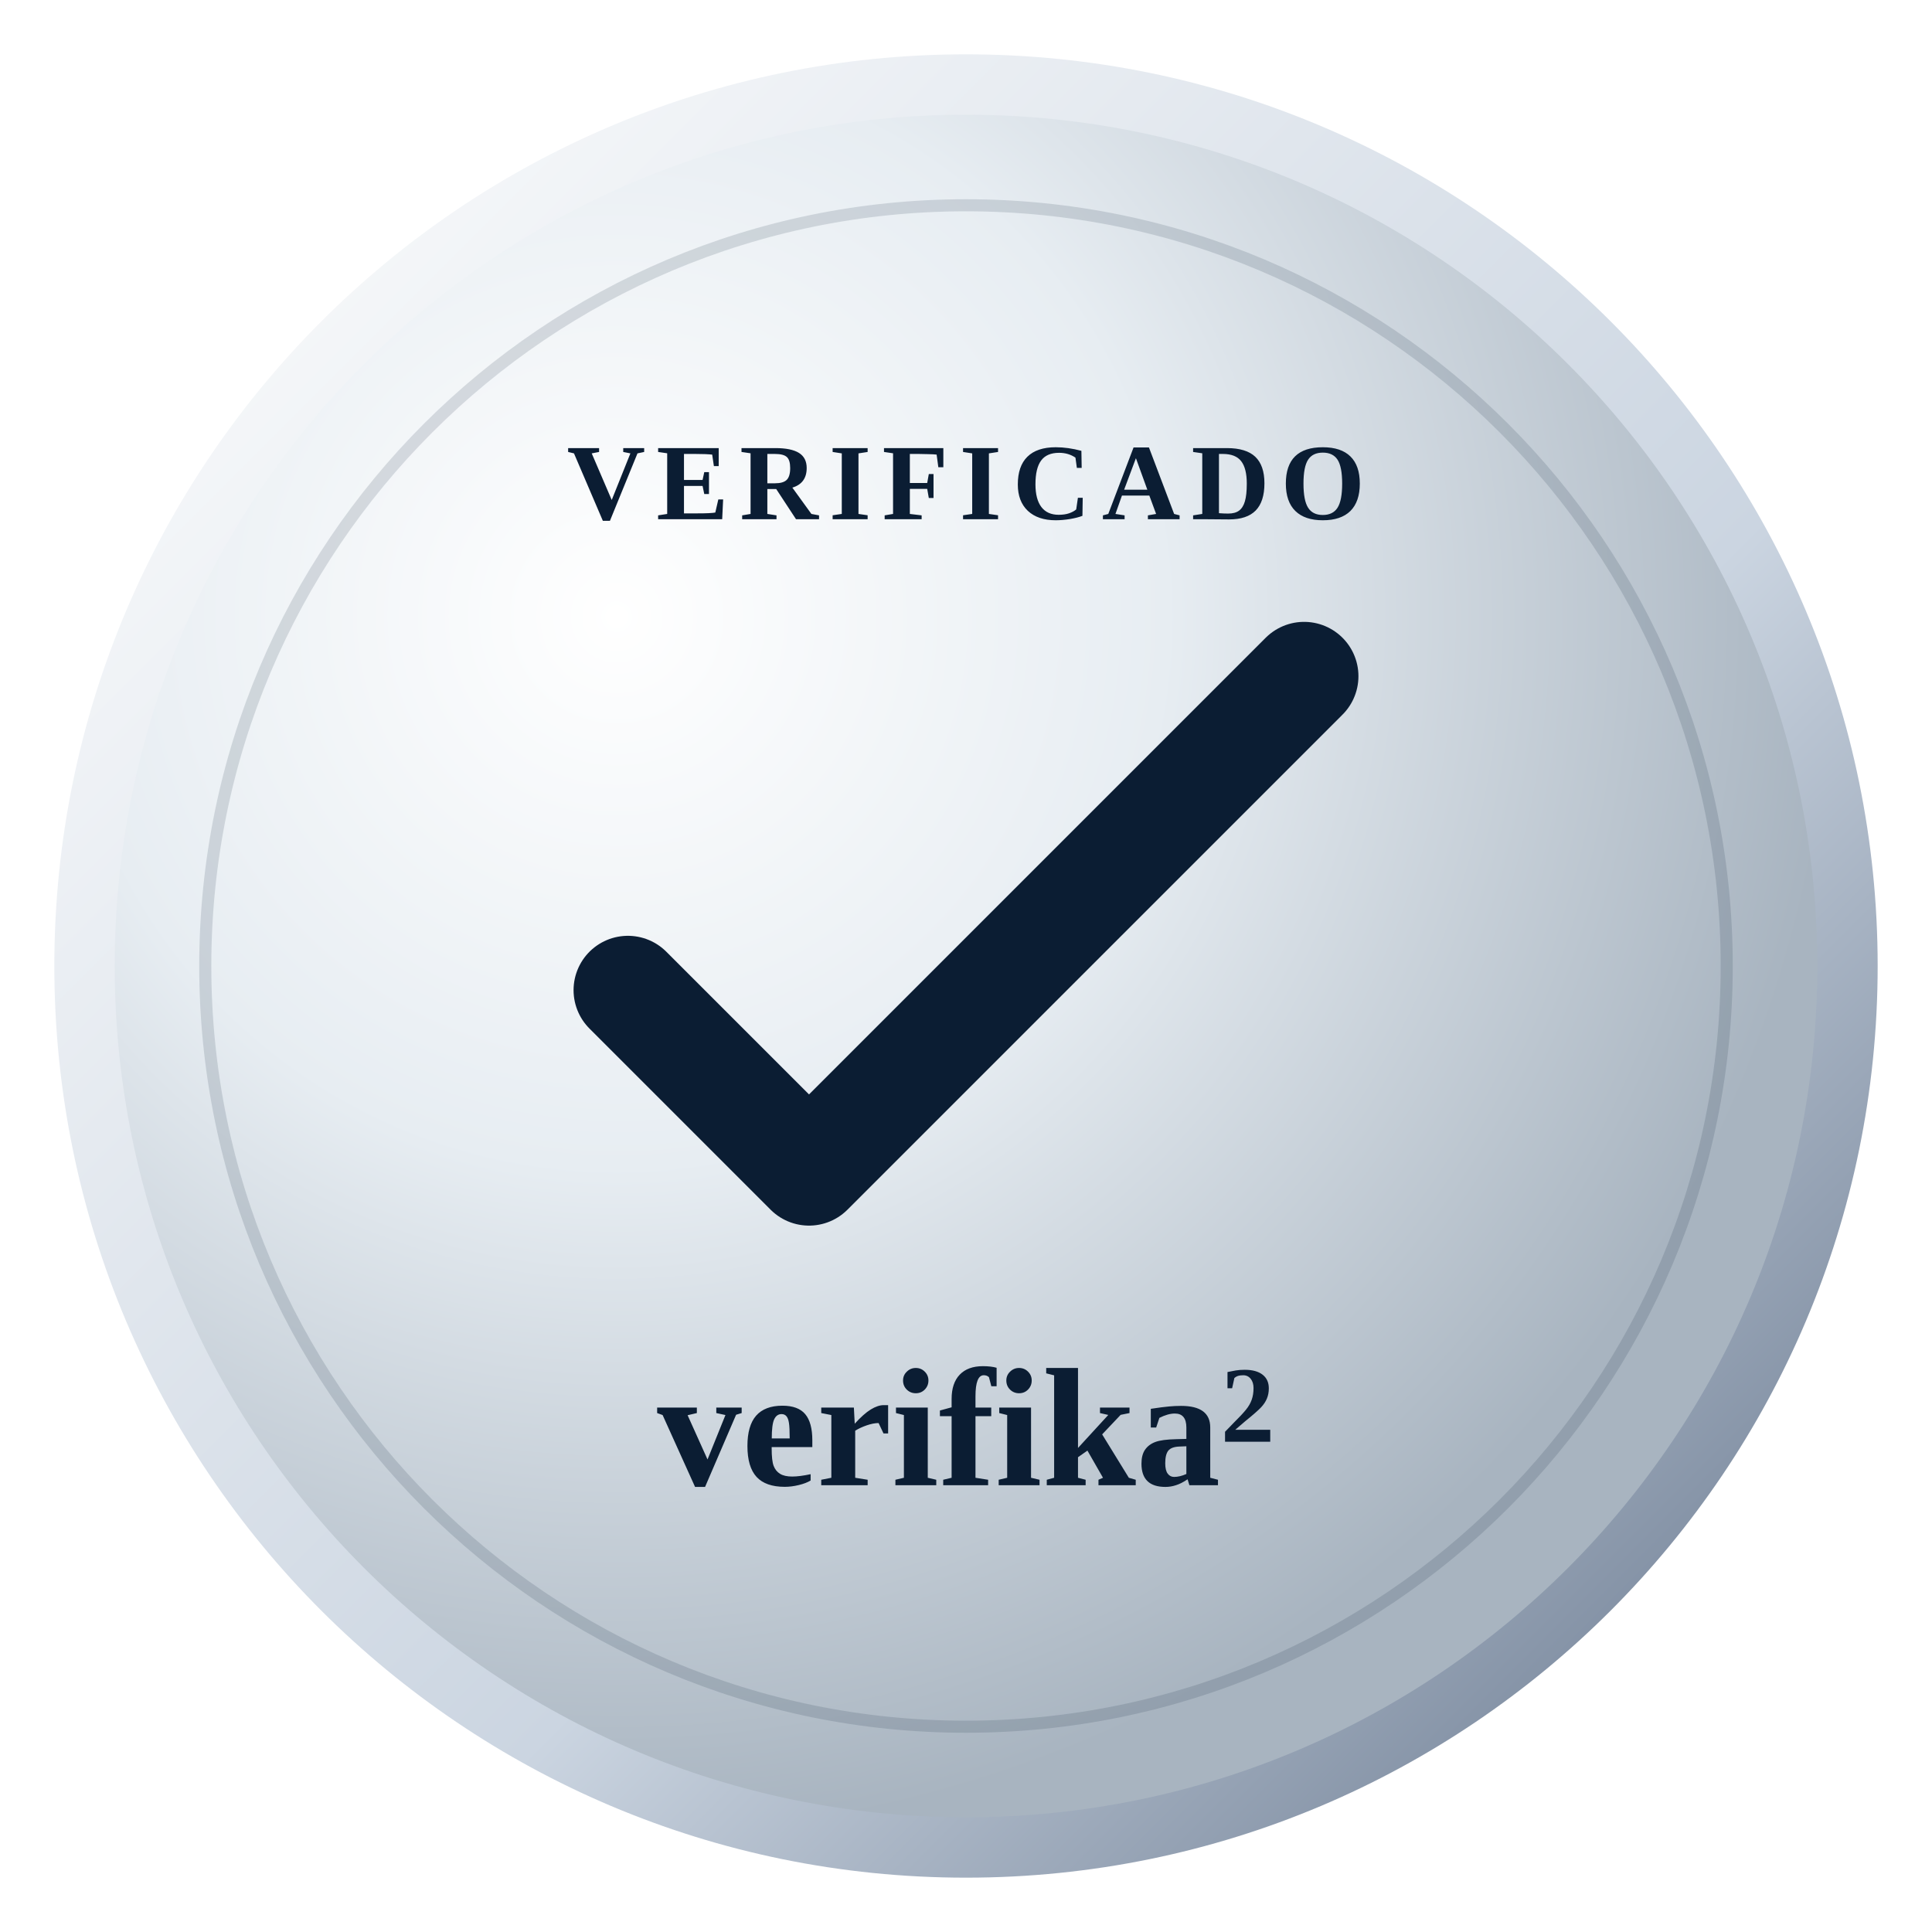
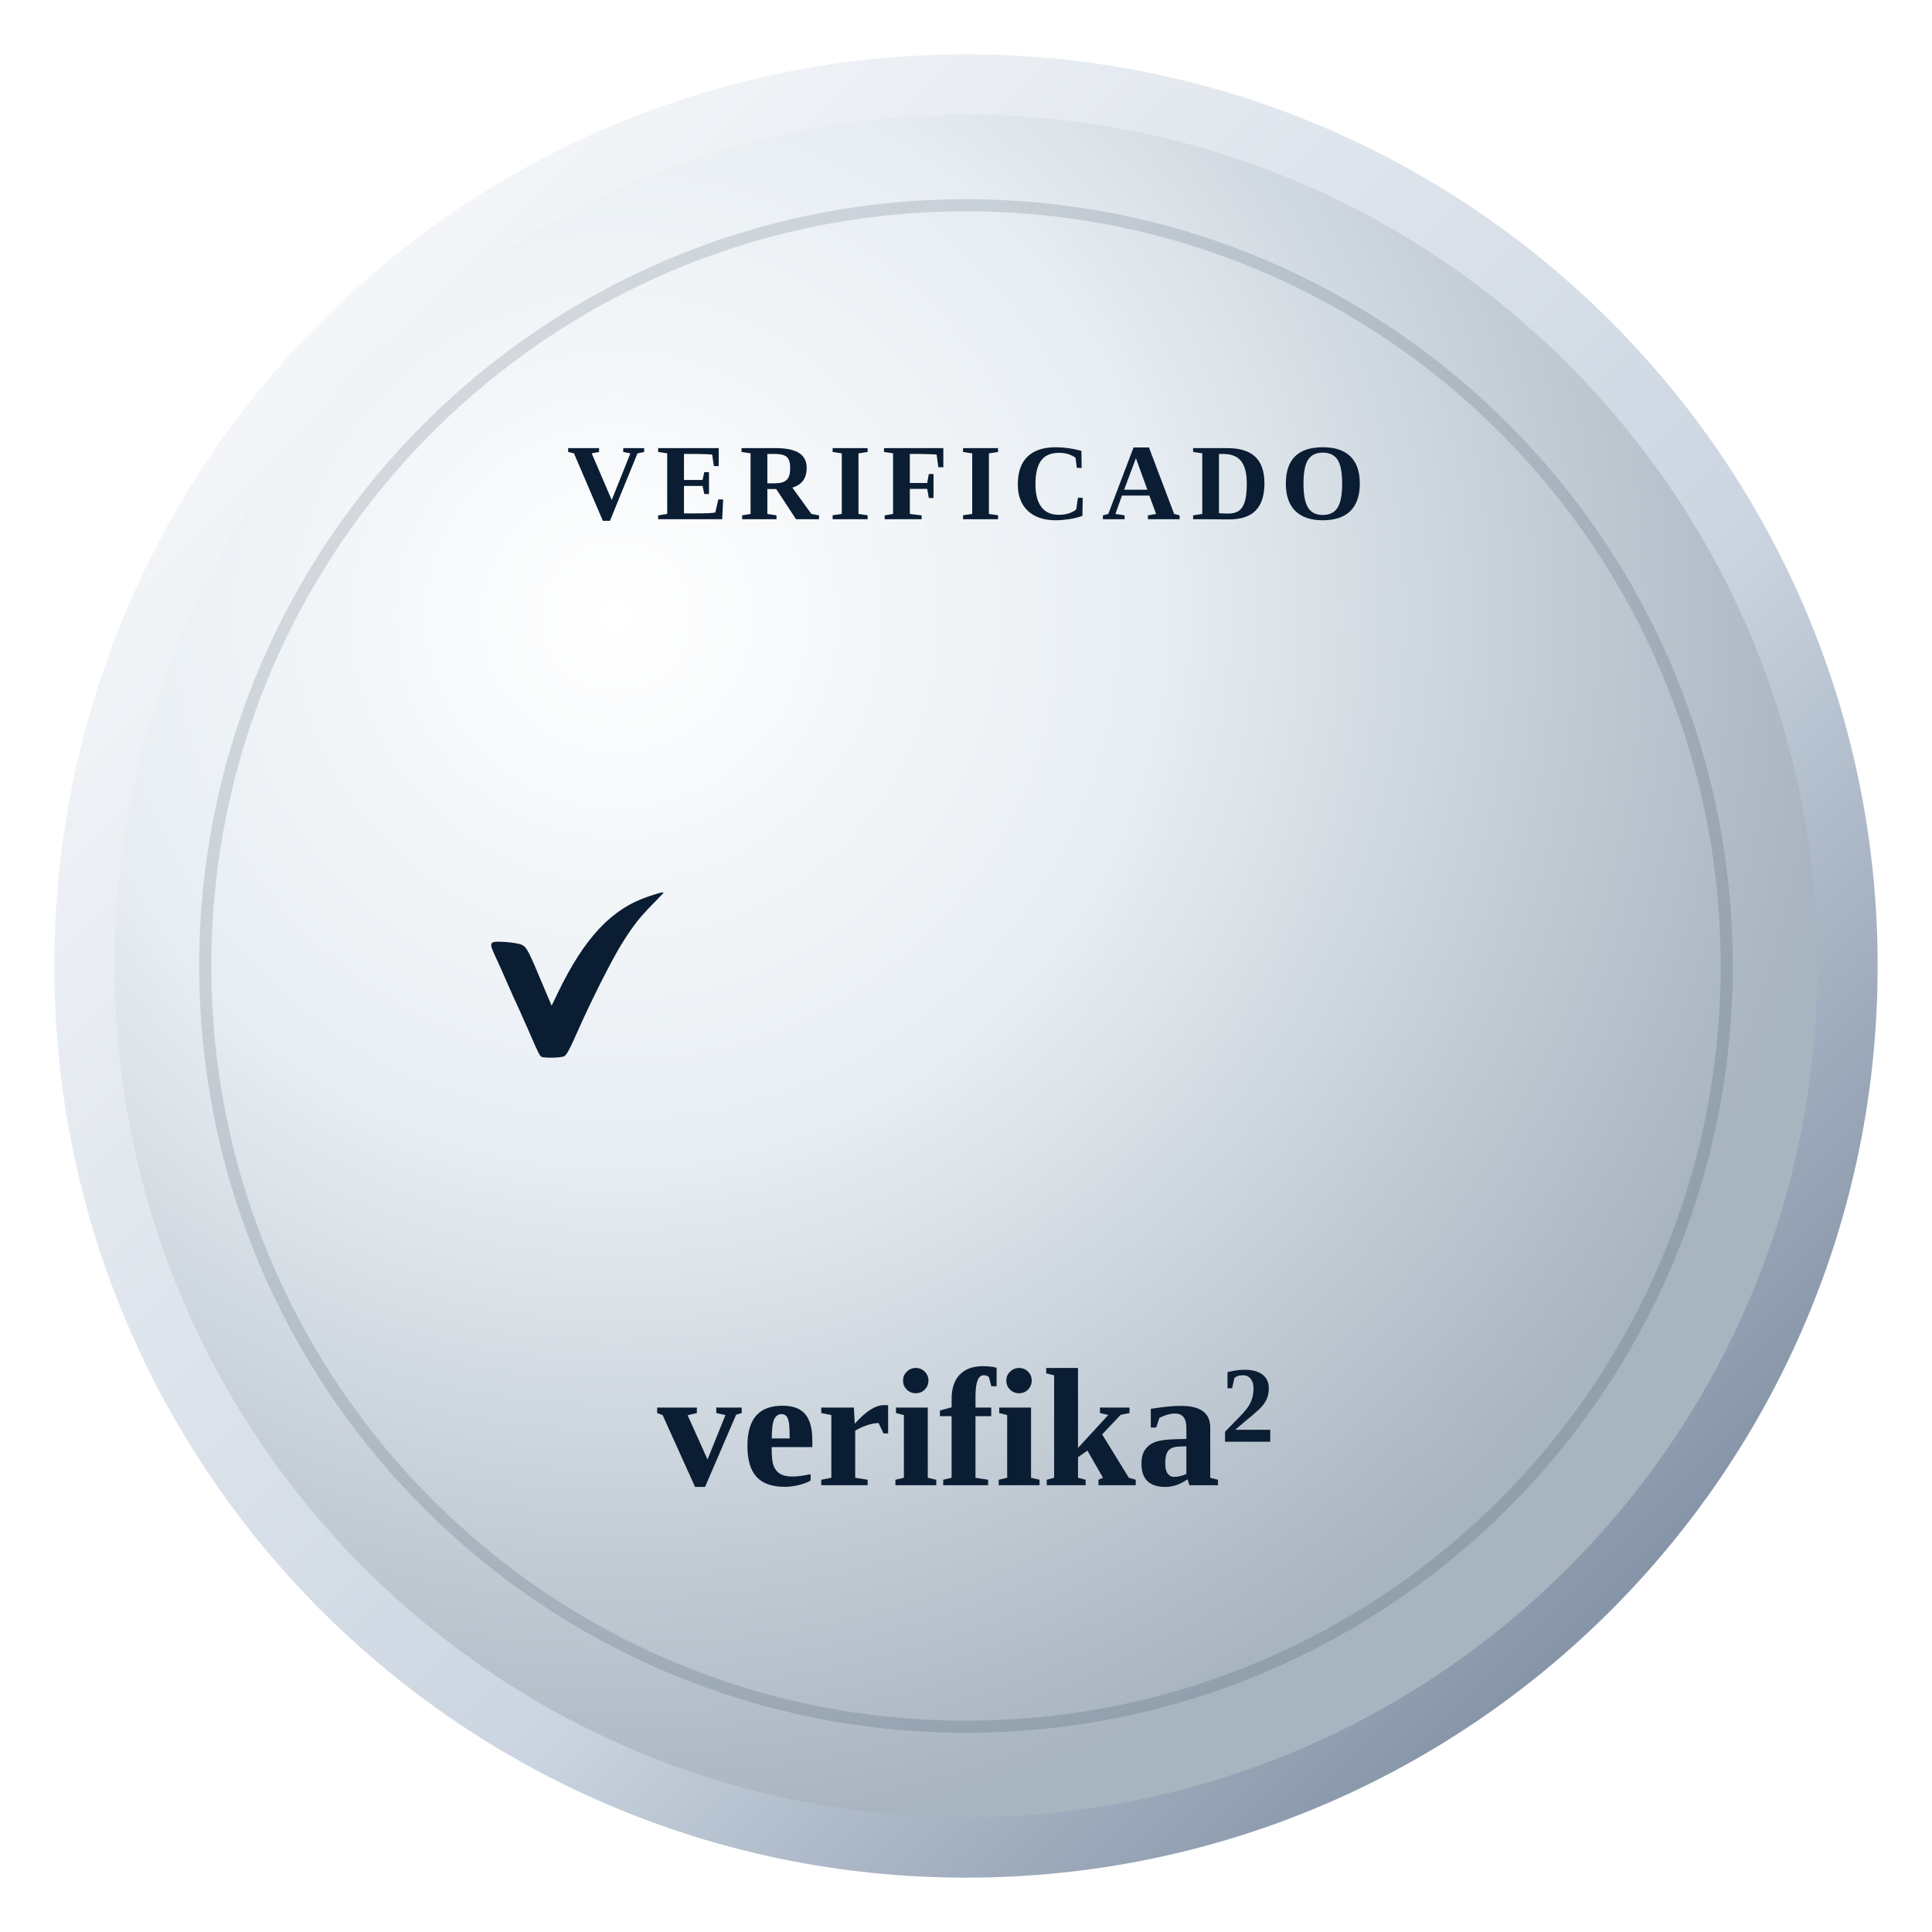
<svg xmlns="http://www.w3.org/2000/svg" viewBox="0 0 320 320" role="img" aria-label="Verificado por verifika2 (plata)">
  <defs>
    <radialGradient id="silverBg" cx="30%" cy="30%" r="70%">
      <stop offset="0" stop-color="#FFFFFF" />
      <stop offset="0.45" stop-color="#E7EDF2" />
      <stop offset="1" stop-color="#A8B4C0" />
    </radialGradient>
    <linearGradient id="silverStroke" x1="0" y1="0" x2="1" y2="1">
      <stop offset="0" stop-color="#FFFFFF" />
      <stop offset="0.6" stop-color="#CBD5E1" />
      <stop offset="1" stop-color="#64748B" />
    </linearGradient>
  </defs>
  <circle cx="160" cy="160" r="146" fill="url(#silverBg)" />
  <circle cx="160" cy="160" r="146" fill="none" stroke="url(#silverStroke)" stroke-width="10" />
  <circle cx="160" cy="160" r="126" fill="none" stroke="rgba(11,29,51,0.14)" stroke-width="2" />
-   <path d="M104 164l30 30 82-82" fill="none" stroke="#0B1D33" stroke-width="18" stroke-linecap="round" stroke-linejoin="round" />
+   <g transform="translate(80 143) scale(0.209)">
+     <g transform="translate(0,162) scale(0.1,-0.1)" fill="#0B1D33" stroke="none">
+       <path d="M1309 1357 c-290 -98 -503 -324 -714 -759 l-51 -106 -64 151 c-123 295 -135 316 -176 333 -21 9 -79 18 -129 21 -127 8 -131 1 -77 -115 23 -48 65 -143 95 -212 30 -69 71 -160 91 -202 19 -42 55 -123 80 -180 76 -176 86 -196 102 -202 26 -10 152 -7 177 5 18 8 43 53 102 187 109 248 274 574 352 700 90 145 142 211 245 316 49 49 88 91 88 93 0 8 -32 0 -121 -30z" />
+     </g>
+   </g>
  <text x="160" y="86" text-anchor="middle" font-family="Space Grotesk, Source Sans 3, sans-serif" font-size="18" font-weight="700" fill="#0B1D33" letter-spacing="1.8">
    VERIFICADO
  </text>
  <text x="160" y="246" text-anchor="middle" font-family="Space Grotesk, Source Sans 3, sans-serif" font-size="28" font-weight="700" fill="#0B1D33">
    verifika<tspan font-size="18" baseline-shift="super">2</tspan>
  </text>
</svg>
